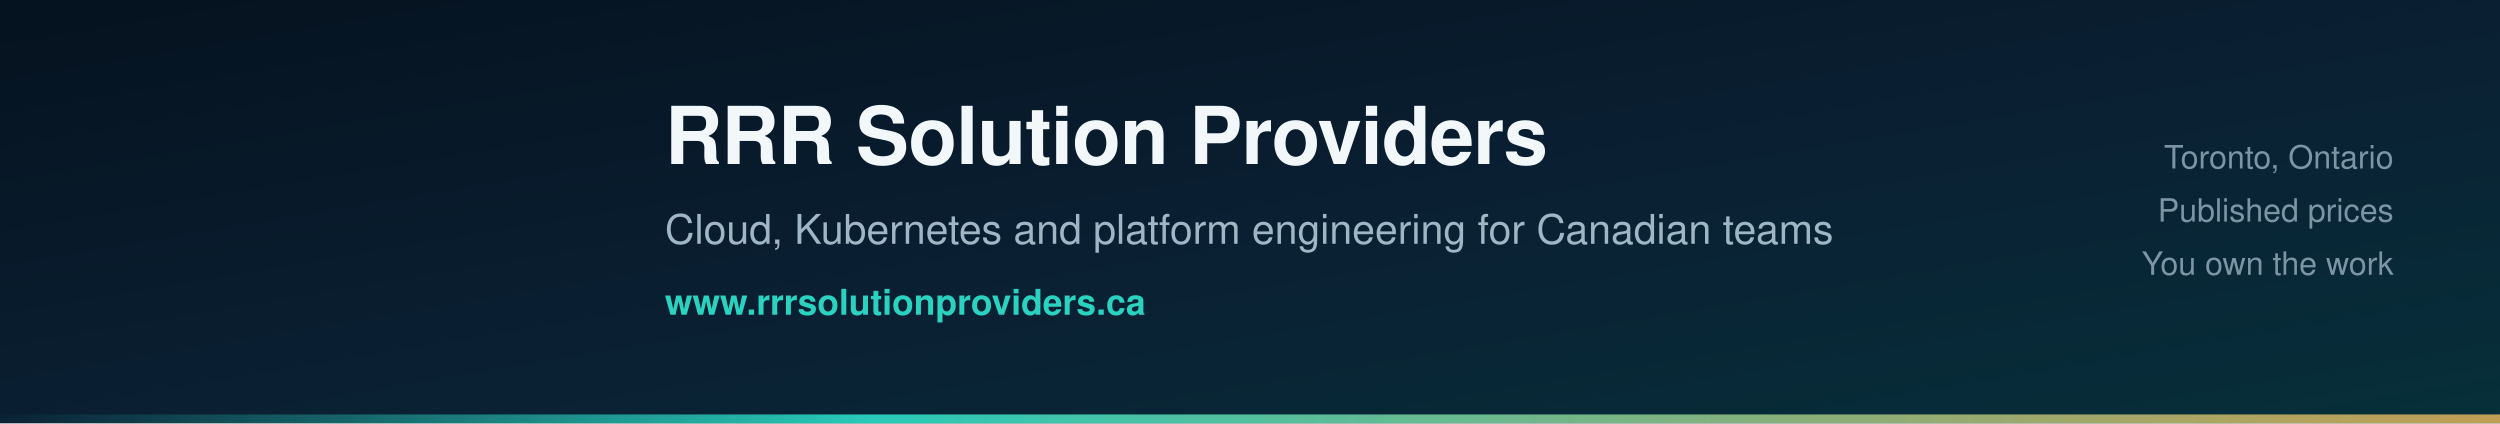
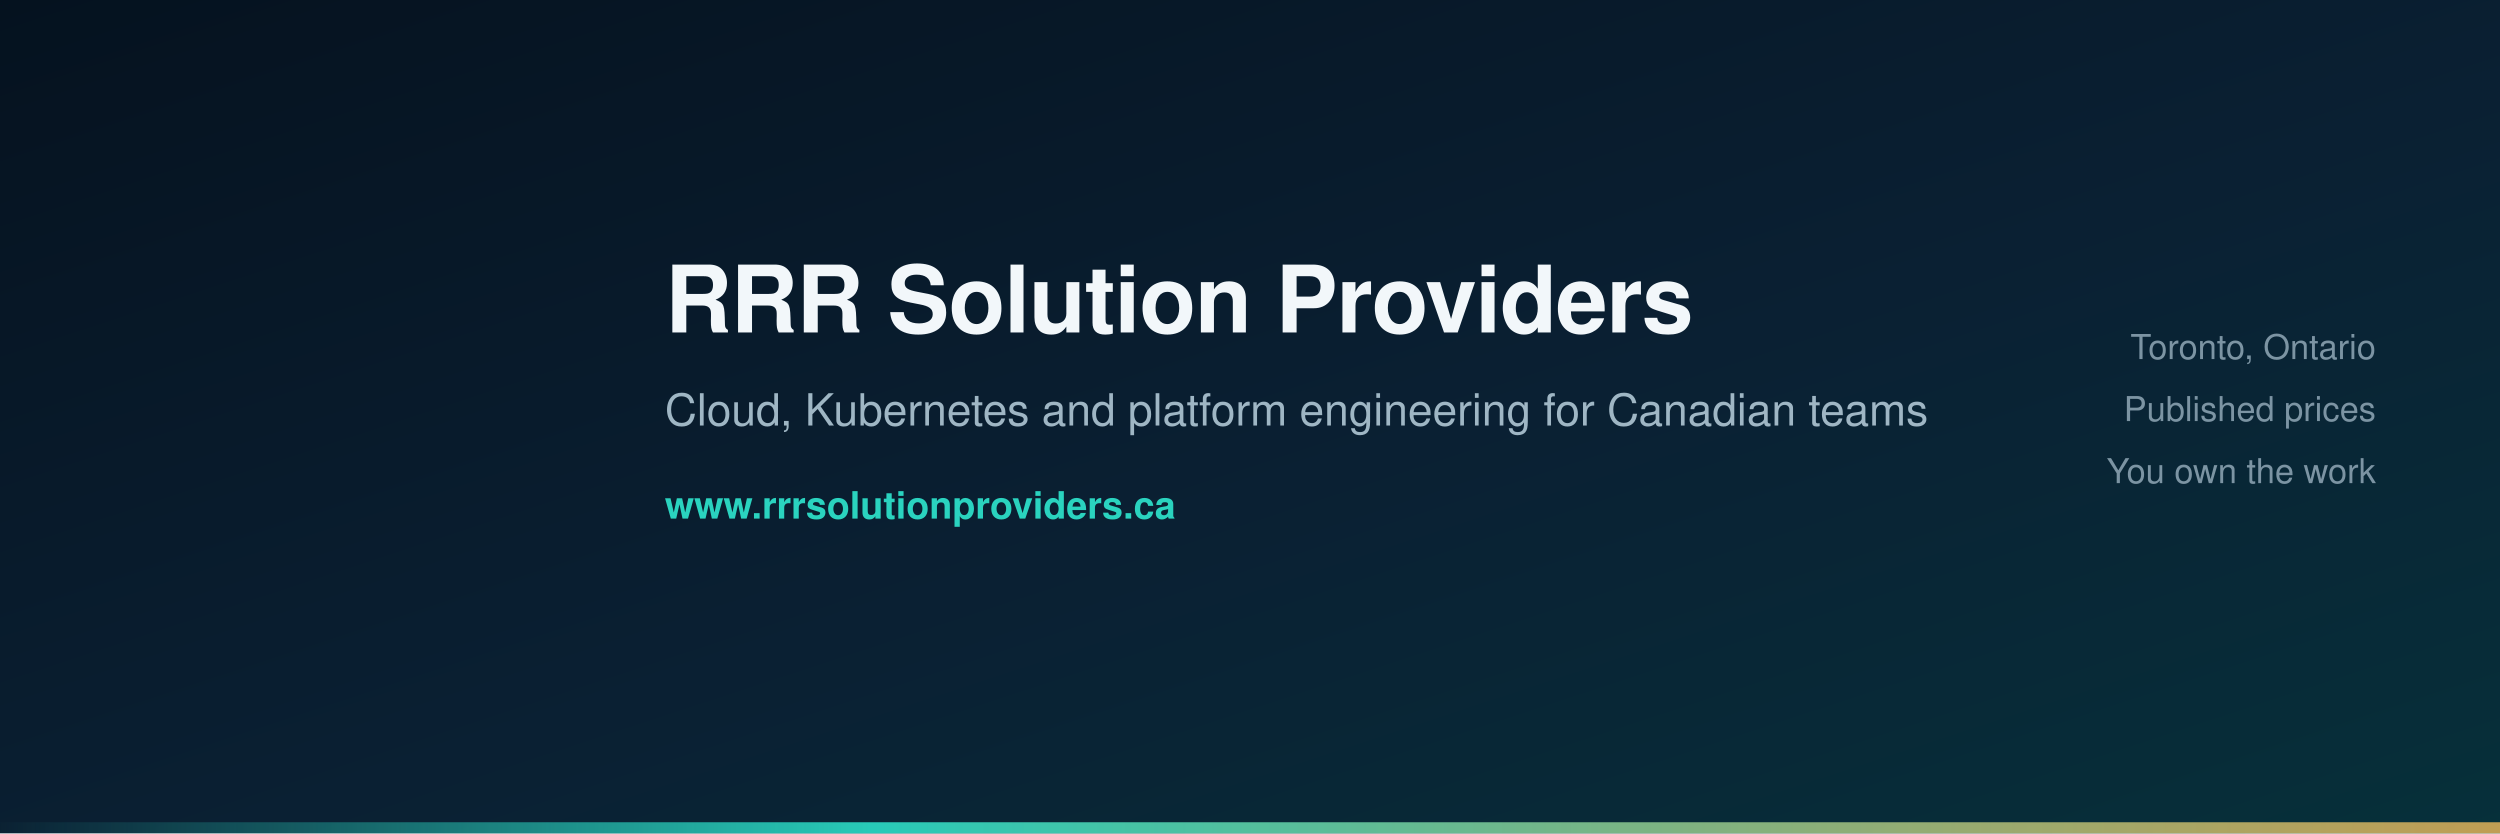
- <svg xmlns="http://www.w3.org/2000/svg" width="1128" height="191" viewBox="0 0 1128 191">
+ <svg xmlns="http://www.w3.org/2000/svg" width="1128" height="376" viewBox="0 0 1128 376">
  <defs>
    <linearGradient id="bg" x1="0" y1="0" x2="1" y2="1">
      <stop offset="0" stop-color="#05121F" />
      <stop offset="0.55" stop-color="#0A2033" />
      <stop offset="1" stop-color="#06303A" />
    </linearGradient>
    <linearGradient id="rule" x1="0" y1="0" x2="1" y2="0">
      <stop offset="0" stop-color="#2AD3BF" stop-opacity="0" />
      <stop offset="0.35" stop-color="#2AD3BF" stop-opacity="0.95" />
      <stop offset="1" stop-color="#FFC25C" stop-opacity="0.75" />
    </linearGradient>
  </defs>
-   <rect width="1128" height="191" fill="url(#bg)" />
-   <rect y="187" width="1128" height="4" fill="url(#rule)" />
+   <rect width="1128" height="376" fill="url(#bg)" />
+   <rect y="371" width="1128" height="5" fill="url(#rule)" />
  <g font-family="Helvetica Neue, Helvetica, Arial, sans-serif" fill="#F2F7FA">
-     <text x="300" y="74" font-size="36" font-weight="600" letter-spacing="-0.4">RRR Solution Providers</text>
-     <text x="300" y="110" font-size="18.5" fill="#9FB6C4">Cloud, Kubernetes and platform engineering for Canadian teams</text>
-     <text x="300" y="142" font-size="16" font-weight="600" fill="#2AD3BF">www.rrrsolutionproviders.ca</text>
+     <text x="300" y="150" font-size="42" font-weight="600" letter-spacing="-0.5">RRR Solution Providers</text>
+     <text x="300" y="192" font-size="20" fill="#9FB6C4">Cloud, Kubernetes and platform engineering for Canadian teams</text>
+     <text x="300" y="234" font-size="17" font-weight="600" fill="#2AD3BF">www.rrrsolutionproviders.ca</text>
  </g>
-   <g font-family="Helvetica Neue, Helvetica, Arial, sans-serif" text-anchor="end" fill="#7C94A3" font-size="14.5">
-     <text x="1080" y="76">Toronto, Ontario</text>
-     <text x="1080" y="100">Published prices</text>
-     <text x="1080" y="124">You own the work</text>
+   <g font-family="Helvetica Neue, Helvetica, Arial, sans-serif" text-anchor="end" fill="#7C94A3" font-size="15.5">
+     <text x="1072" y="162">Toronto, Ontario</text>
+     <text x="1072" y="190">Published prices</text>
+     <text x="1072" y="218">You own the work</text>
  </g>
</svg>
